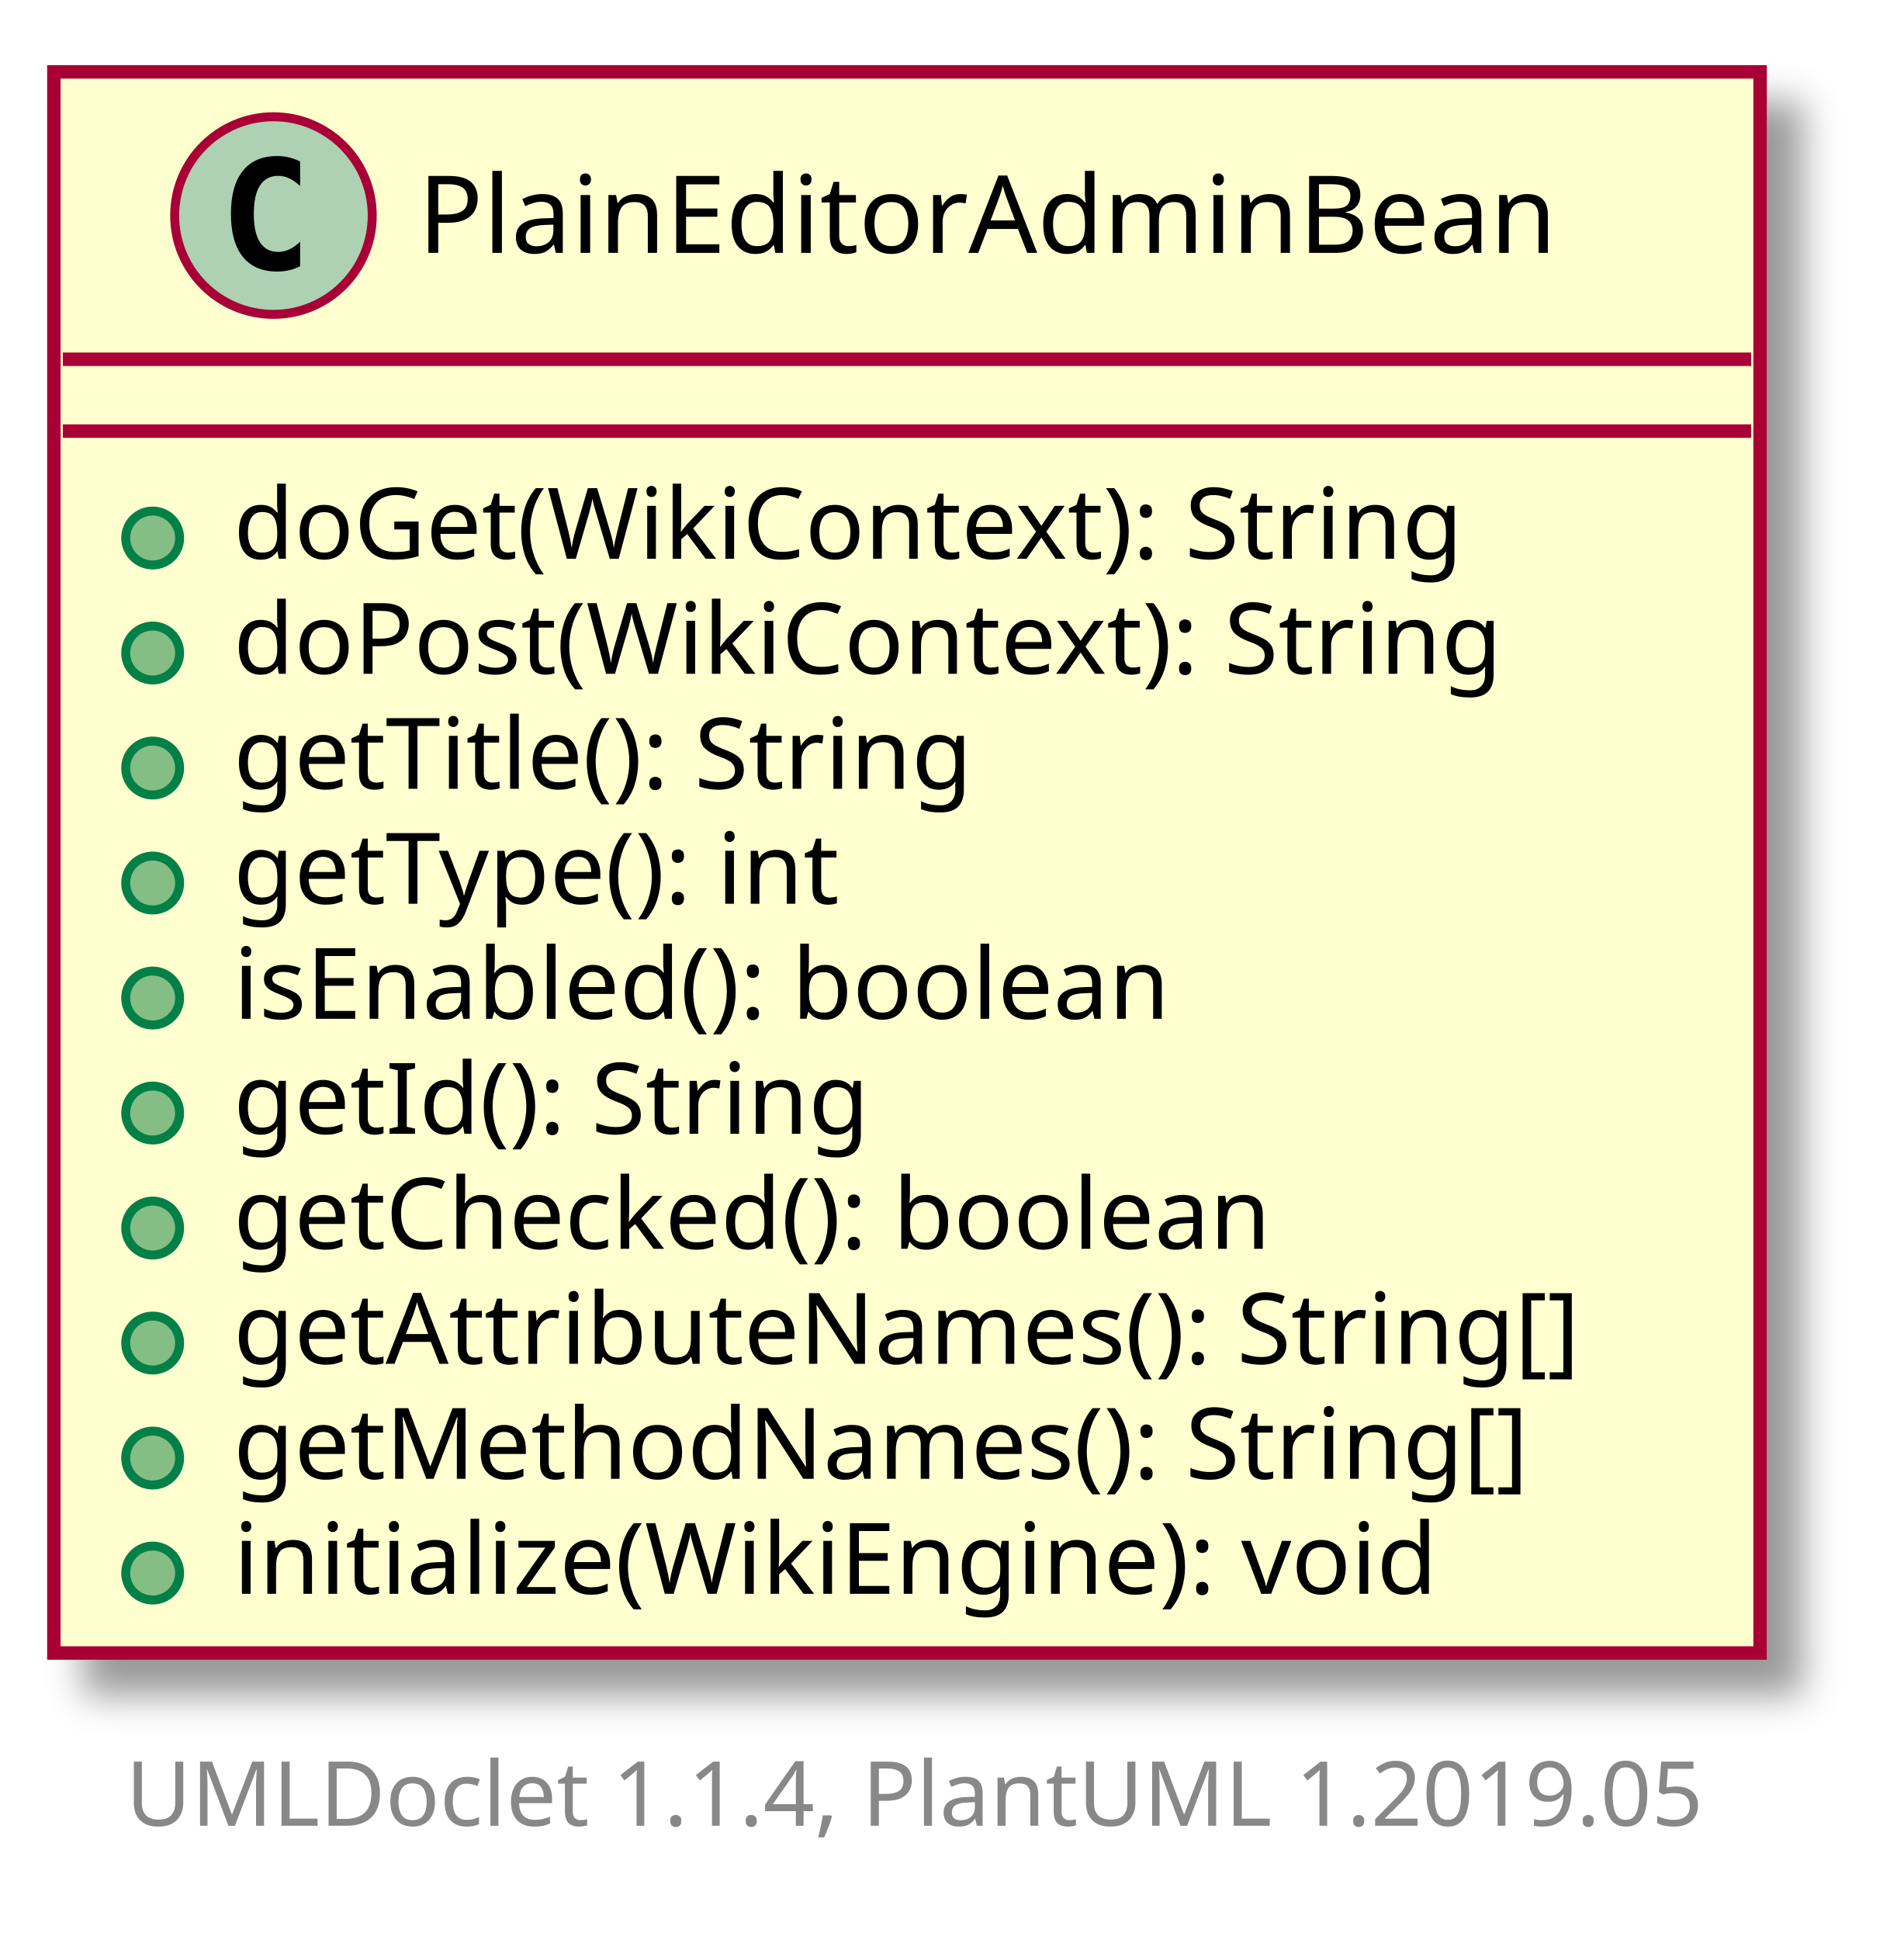
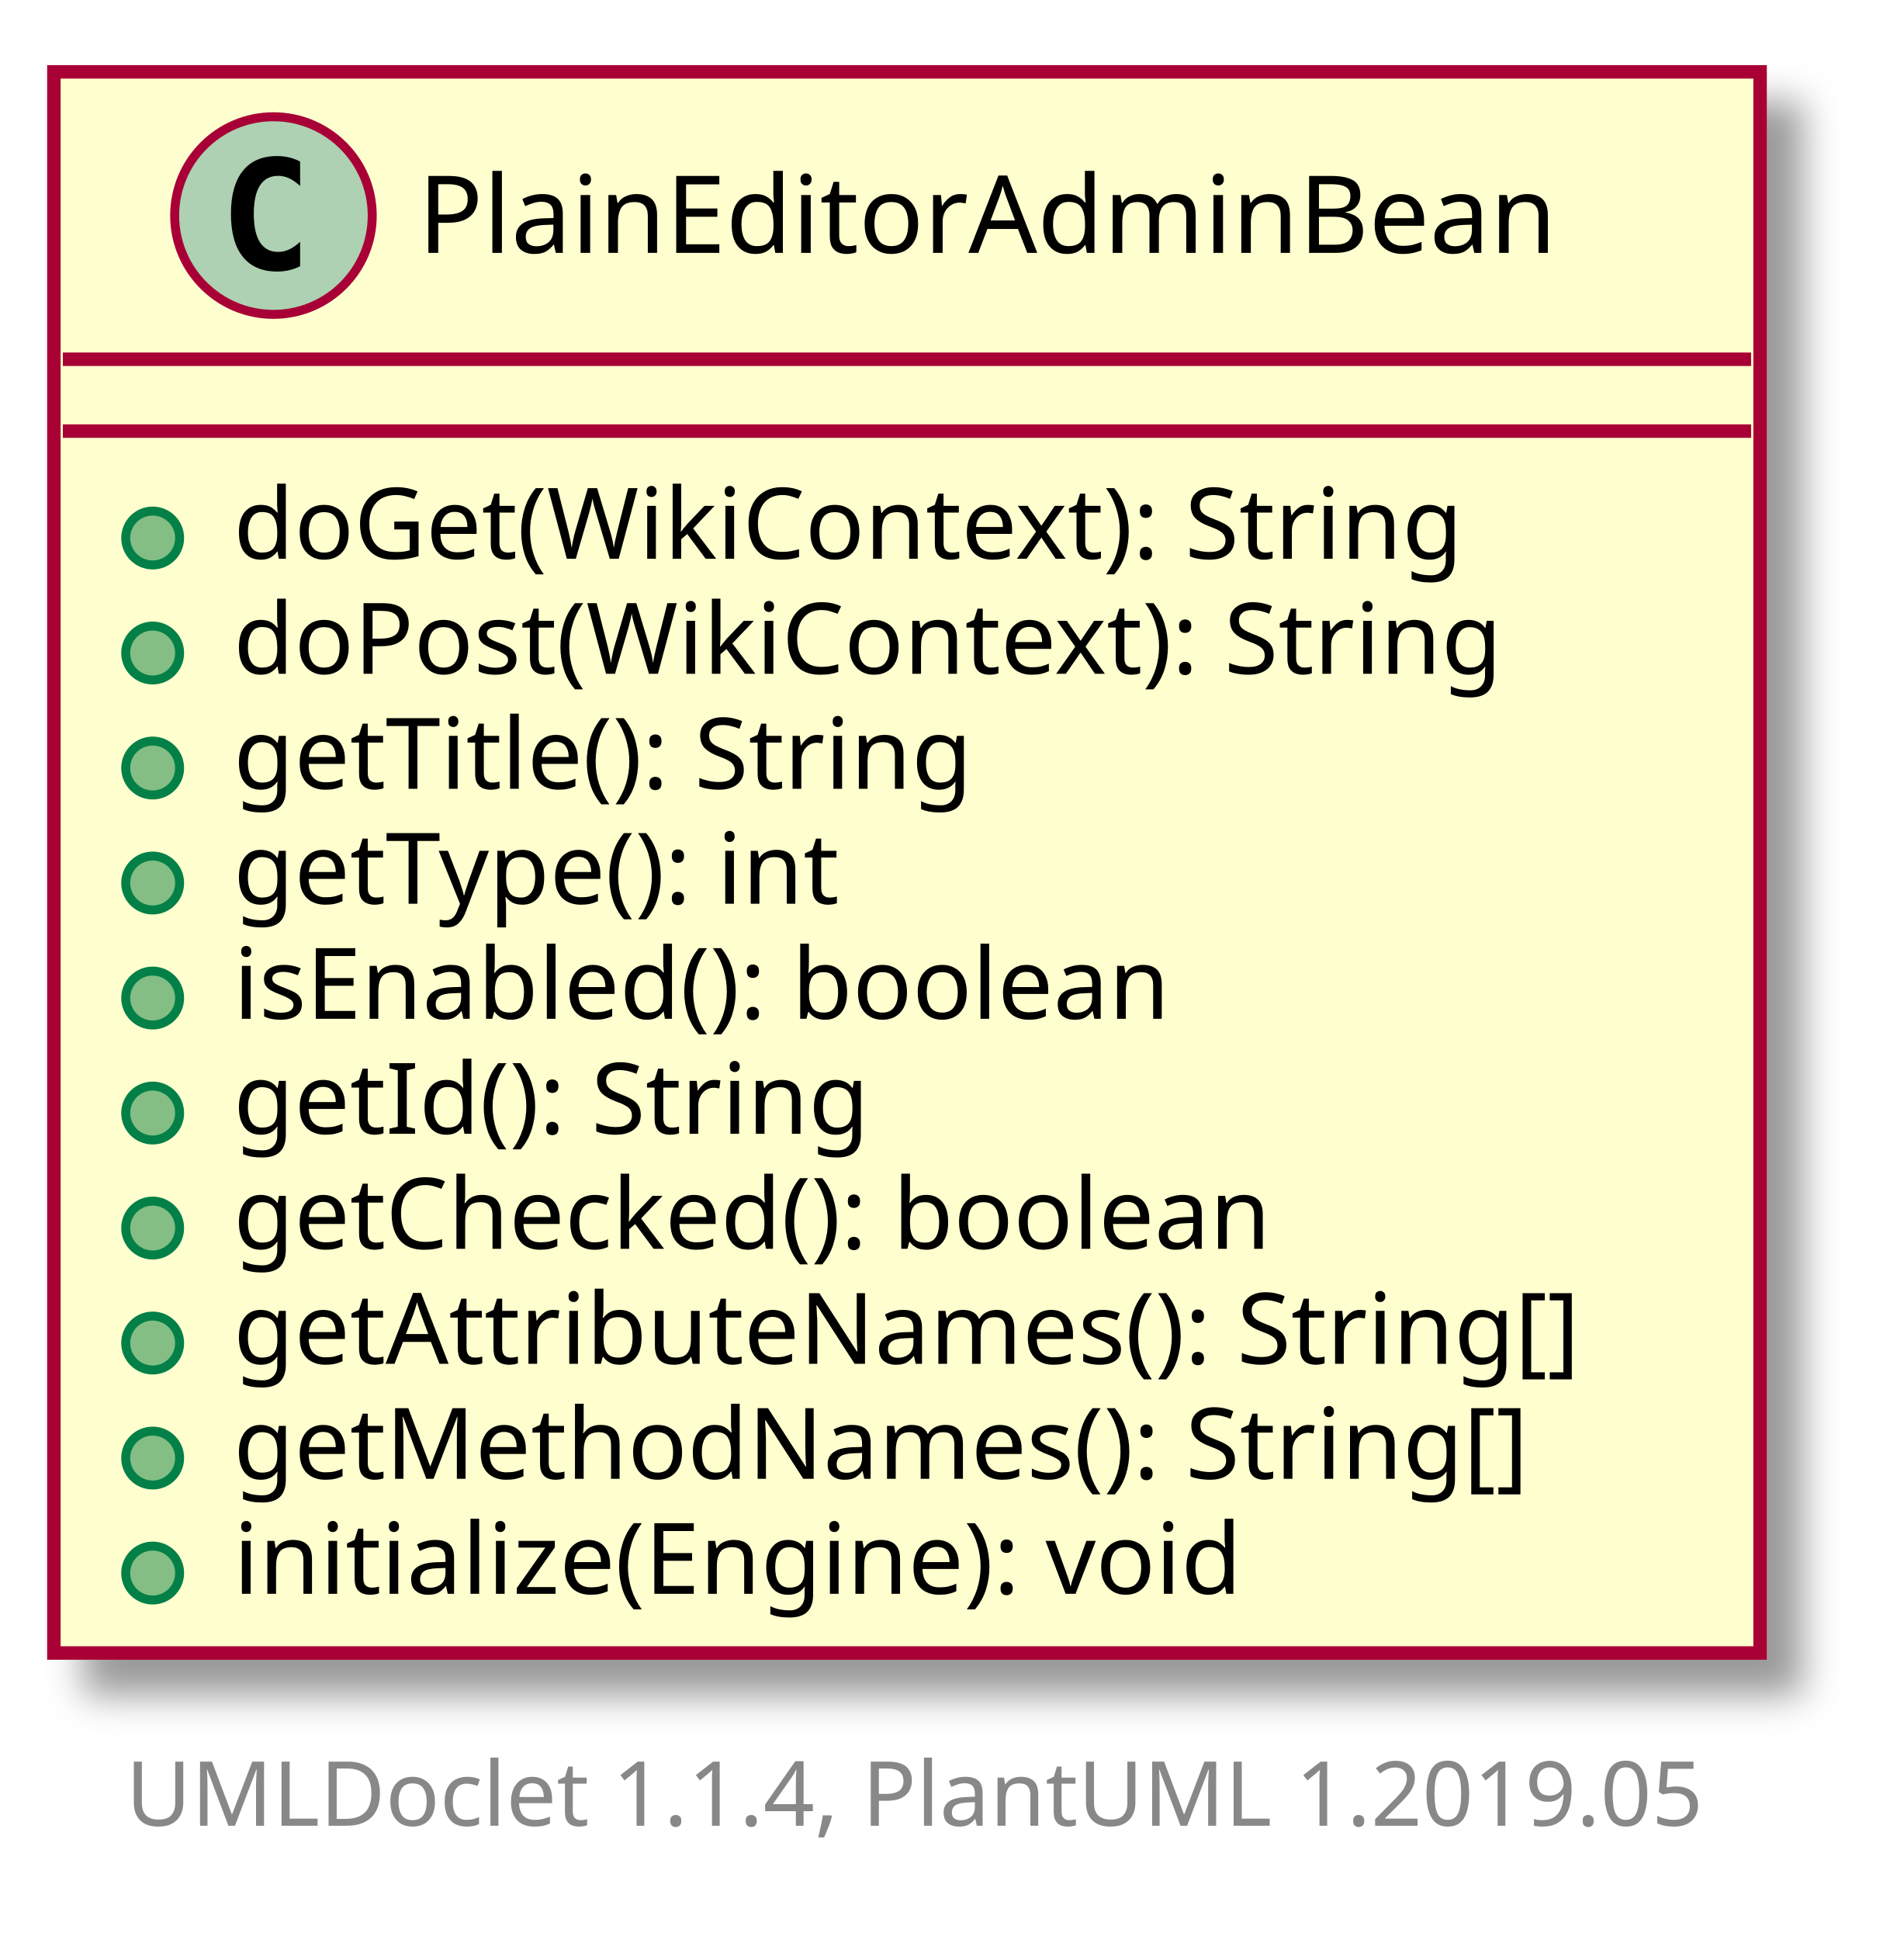
<svg xmlns="http://www.w3.org/2000/svg" xmlns:xlink="http://www.w3.org/1999/xlink" contentScriptType="application/ecmascript" contentStyleType="text/css" height="216px" preserveAspectRatio="none" style="width:212px;height:216px;" version="1.1" viewBox="0 0 212 216" width="212px" zoomAndPan="magnify">
  <defs>
-     <filter height="300%" id="fvl03yulqobam" width="300%" x="-1" y="-1">
+     <filter height="300%" id="f13q5qjcreghhe" width="300%" x="-1" y="-1">
      <feGaussianBlur result="blurOut" stdDeviation="2.0" />
      <feColorMatrix in="blurOut" result="blurOut2" type="matrix" values="0 0 0 0 0 0 0 0 0 0 0 0 0 0 0 0 0 0 .4 0" />
      <feOffset dx="4.0" dy="4.0" in="blurOut2" result="blurOut3" />
      <feBlend in="SourceGraphic" in2="blurOut3" mode="normal" />
    </filter>
  </defs>
  <g>
    <a href="PlainEditorAdminBean.html" target="_top" xlink:actuate="onRequest" xlink:show="new" xlink:title="PlainEditorAdminBean.html" xlink:type="simple">
-       <rect fill="#FEFECE" filter="url(#fvl03yulqobam)" height="176.047" id="PlainEditorAdminBean" style="stroke: #A80036; stroke-width: 1.5;" width="190" x="6" y="8" />
+       <rect fill="#FEFECE" filter="url(#f13q5qjcreghhe)" height="176.047" id="PlainEditorAdminBean" style="stroke: #A80036; stroke-width: 1.5;" width="190" x="6" y="8" />
      <ellipse cx="30.45" cy="24" fill="#ADD1B2" rx="11" ry="11" style="stroke: #A80036; stroke-width: 1.0;" />
      <path d="M33.419,29.641 Q32.841,29.938 32.2,30.086 Q31.559,30.234 30.856,30.234 Q28.356,30.234 27.036,28.586 Q25.716,26.938 25.716,23.812 Q25.716,20.688 27.036,19.031 Q28.356,17.375 30.856,17.375 Q31.559,17.375 32.208,17.531 Q32.856,17.688 33.419,17.984 L33.419,20.703 Q32.794,20.125 32.2,19.852 Q31.606,19.578 30.981,19.578 Q29.637,19.578 28.95,20.648 Q28.262,21.719 28.262,23.812 Q28.262,25.906 28.95,26.977 Q29.637,28.047 30.981,28.047 Q31.606,28.047 32.2,27.773 Q32.794,27.5 33.419,26.922 L33.419,29.641 Z " />
      <text fill="#000000" font-family="sans-serif" font-size="12" lengthAdjust="spacingAndGlyphs" textLength="137" x="46.55" y="28.154">PlainEditorAdminBean</text>
      <line style="stroke: #A80036; stroke-width: 1.5;" x1="7" x2="195" y1="40" y2="40" />
      <line style="stroke: #A80036; stroke-width: 1.5;" x1="7" x2="195" y1="48" y2="48" />
      <ellipse cx="17" cy="59.902" fill="#84BE84" rx="3" ry="3" style="stroke: #038048; stroke-width: 1.0;" />
      <text fill="#000000" font-family="sans-serif" font-size="11" lengthAdjust="spacingAndGlyphs" textLength="148" x="26" y="62.21">doGet(WikiContext): String</text>
      <ellipse cx="17" cy="72.707" fill="#84BE84" rx="3" ry="3" style="stroke: #038048; stroke-width: 1.0;" />
      <text fill="#000000" font-family="sans-serif" font-size="11" lengthAdjust="spacingAndGlyphs" textLength="153" x="26" y="75.015">doPost(WikiContext): String</text>
      <ellipse cx="17" cy="85.512" fill="#84BE84" rx="3" ry="3" style="stroke: #038048; stroke-width: 1.0;" />
      <text fill="#000000" font-family="sans-serif" font-size="11" lengthAdjust="spacingAndGlyphs" textLength="92" x="26" y="87.82">getTitle(): String</text>
      <ellipse cx="17" cy="98.316" fill="#84BE84" rx="3" ry="3" style="stroke: #038048; stroke-width: 1.0;" />
      <text fill="#000000" font-family="sans-serif" font-size="11" lengthAdjust="spacingAndGlyphs" textLength="75" x="26" y="100.624">getType(): int</text>
      <ellipse cx="17" cy="111.121" fill="#84BE84" rx="3" ry="3" style="stroke: #038048; stroke-width: 1.0;" />
      <text fill="#000000" font-family="sans-serif" font-size="11" lengthAdjust="spacingAndGlyphs" textLength="116" x="26" y="113.429">isEnabled(): boolean</text>
      <ellipse cx="17" cy="123.926" fill="#84BE84" rx="3" ry="3" style="stroke: #038048; stroke-width: 1.0;" />
      <text fill="#000000" font-family="sans-serif" font-size="11" lengthAdjust="spacingAndGlyphs" textLength="78" x="26" y="126.234">getId(): String</text>
      <ellipse cx="17" cy="136.731" fill="#84BE84" rx="3" ry="3" style="stroke: #038048; stroke-width: 1.0;" />
      <text fill="#000000" font-family="sans-serif" font-size="11" lengthAdjust="spacingAndGlyphs" textLength="127" x="26" y="139.039">getChecked(): boolean</text>
      <ellipse cx="17" cy="149.535" fill="#84BE84" rx="3" ry="3" style="stroke: #038048; stroke-width: 1.0;" />
      <text fill="#000000" font-family="sans-serif" font-size="11" lengthAdjust="spacingAndGlyphs" textLength="164" x="26" y="151.843">getAttributeNames(): String[]</text>
      <ellipse cx="17" cy="162.34" fill="#84BE84" rx="3" ry="3" style="stroke: #038048; stroke-width: 1.0;" />
      <text fill="#000000" font-family="sans-serif" font-size="11" lengthAdjust="spacingAndGlyphs" textLength="157" x="26" y="164.648">getMethodNames(): String[]</text>
      <ellipse cx="17" cy="175.144" fill="#84BE84" rx="3" ry="3" style="stroke: #038048; stroke-width: 1.0;" />
-       <text fill="#000000" font-family="sans-serif" font-size="11" lengthAdjust="spacingAndGlyphs" textLength="143" x="26" y="177.453">initialize(WikiEngine): void</text>
+       <text fill="#000000" font-family="sans-serif" font-size="11" lengthAdjust="spacingAndGlyphs" textLength="122" x="26" y="177.453">initialize(Engine): void</text>
    </a>
    <text fill="#888888" font-family="sans-serif" font-size="10" lengthAdjust="spacingAndGlyphs" textLength="186" x="14" y="203.282">UMLDoclet 1.1.4, PlantUML 1.2019.05</text>
  </g>
</svg>
